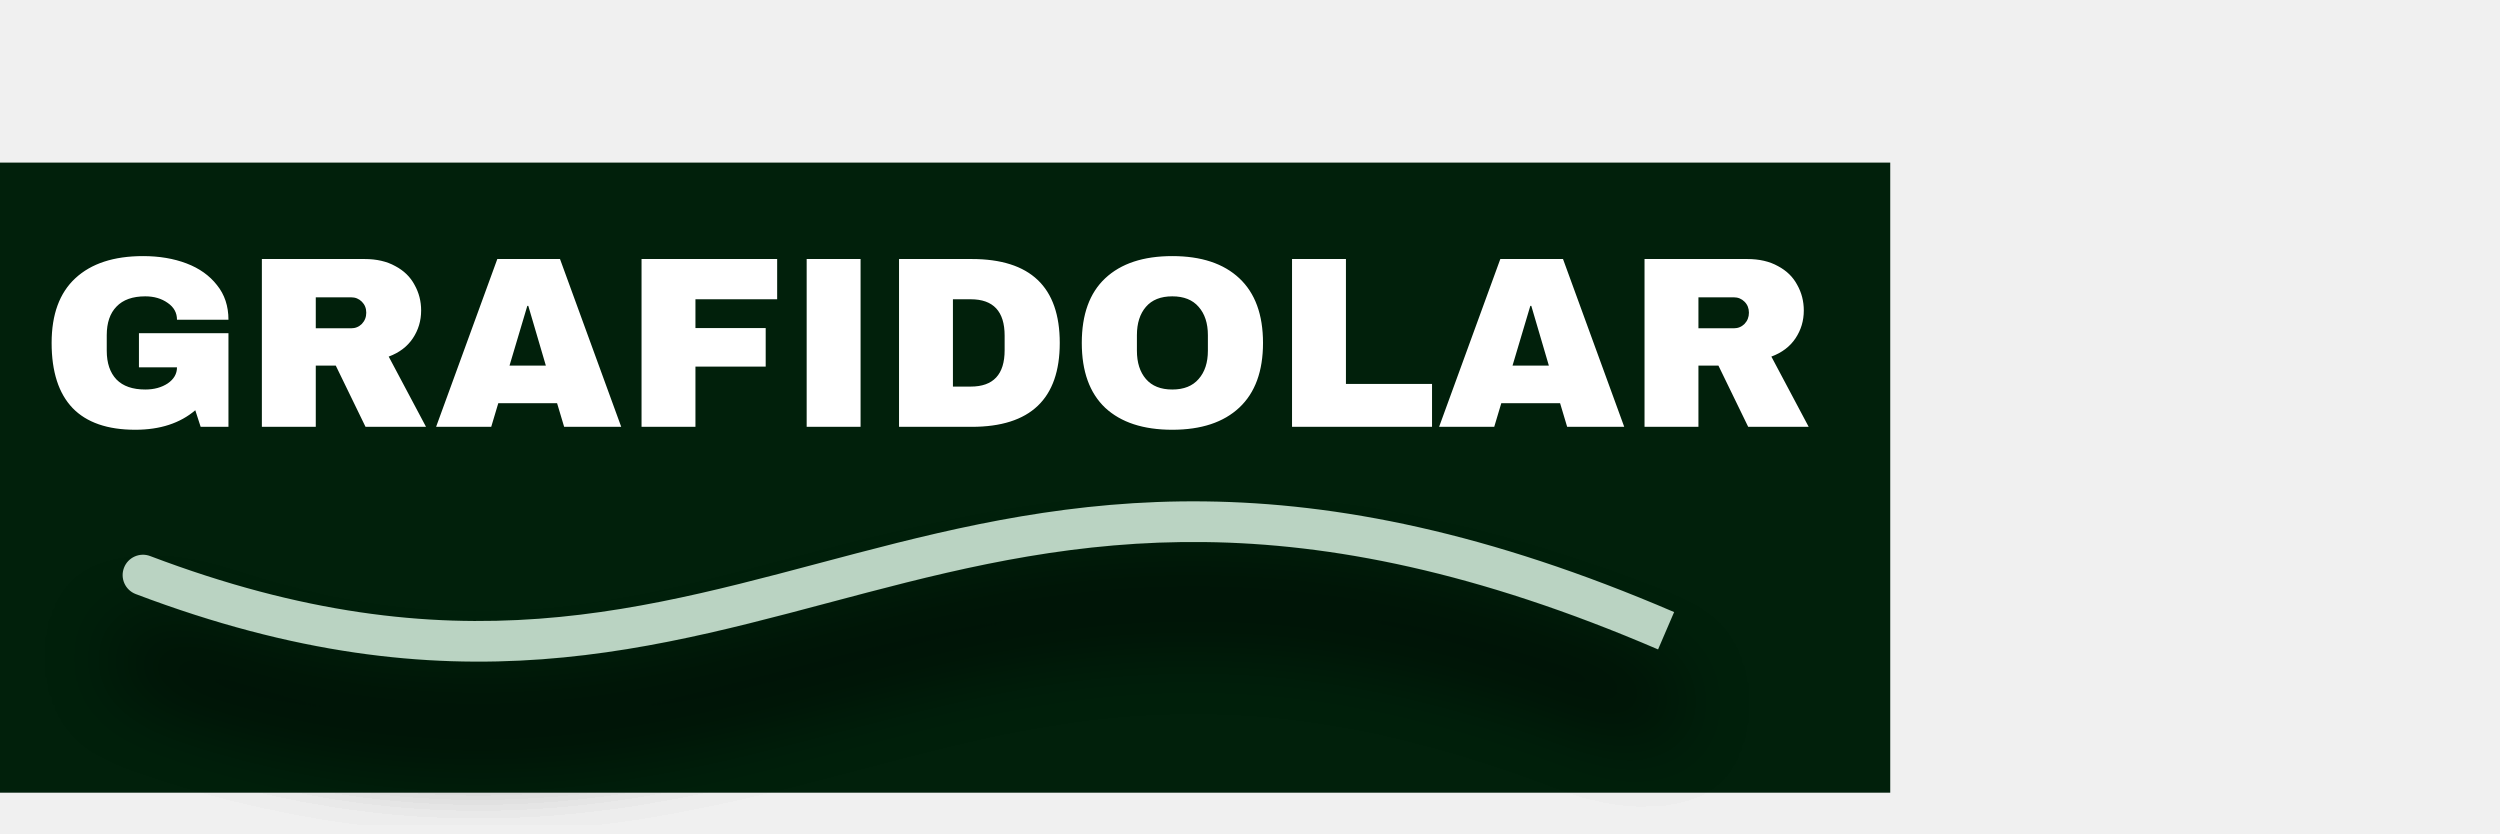
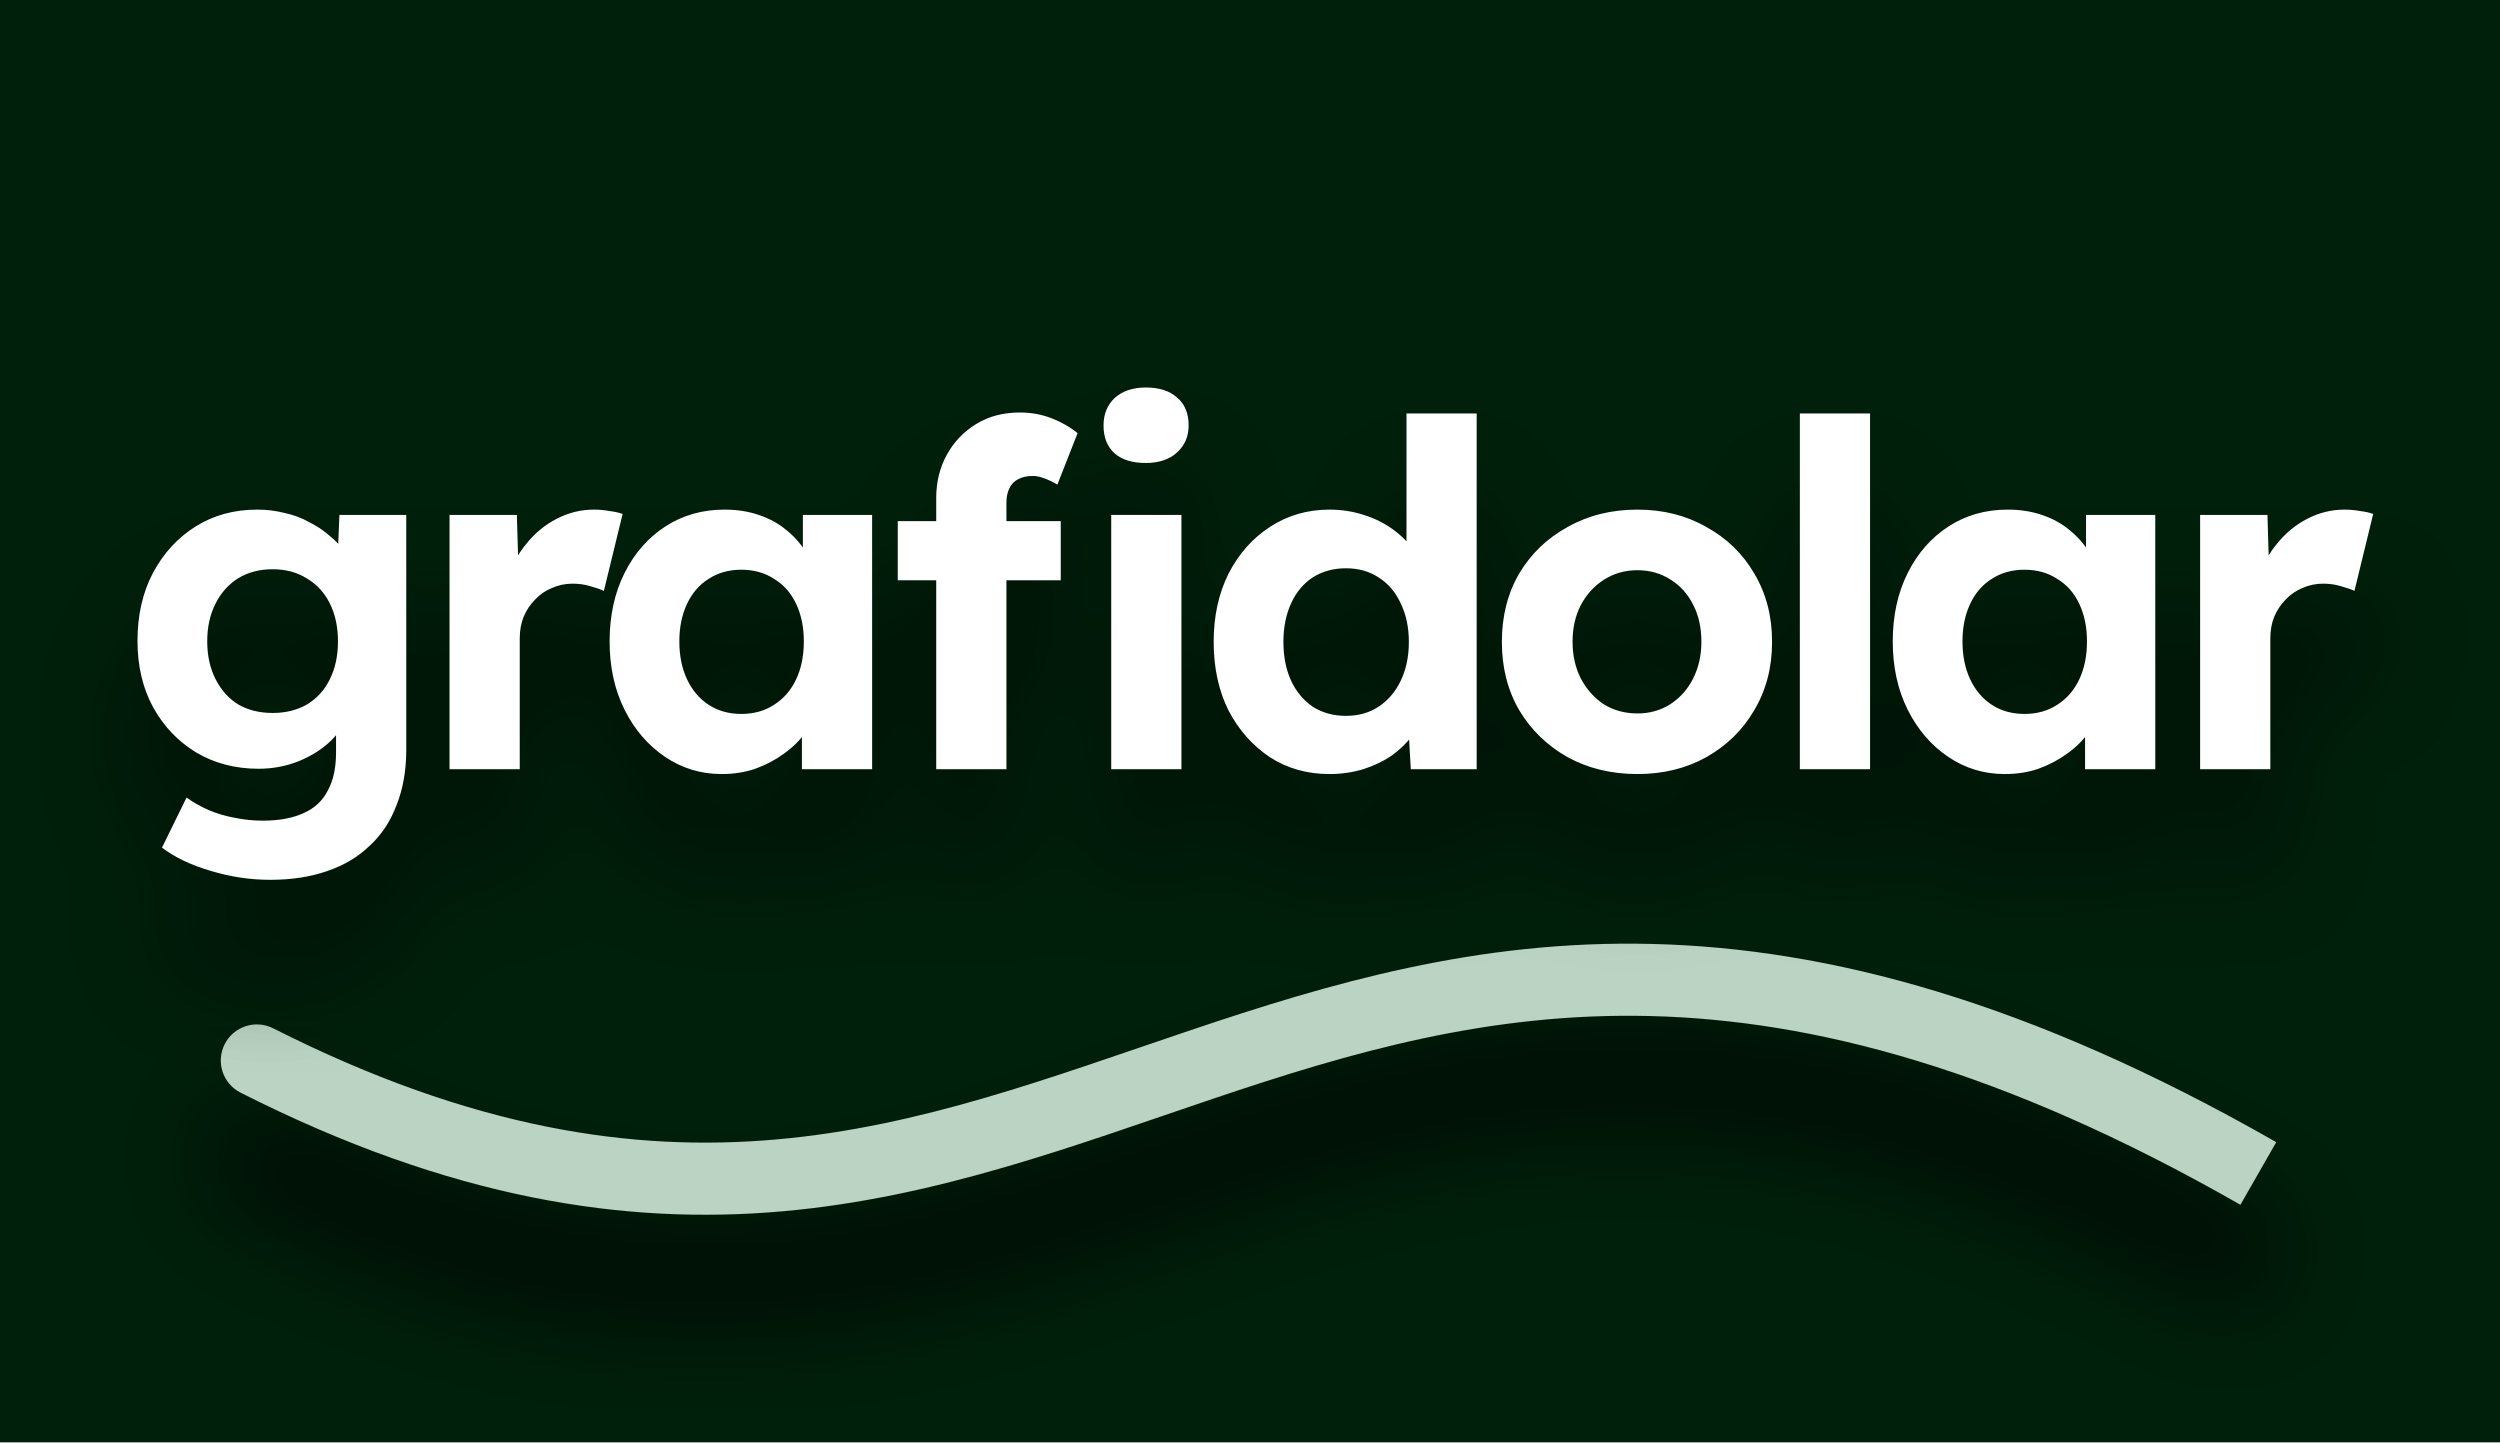
- <svg xmlns="http://www.w3.org/2000/svg" width="123" height="41" viewBox="0 0 123 41" fill="none">
-   <path d="M0 8H93V39H0V8Z" fill="#01200B" />
+ <svg xmlns="http://www.w3.org/2000/svg" width="104" height="60" viewBox="0 0 104 60" fill="none">
+   <path d="M0 0H104V60H0V0Z" fill="#01200B" />
  <g style="mix-blend-mode:luminosity" filter="url(#filter0_dddd_9_37)">
-     <path d="M7.388 27.358C6.872 27.162 6.294 27.422 6.099 27.939C5.903 28.455 6.162 29.032 6.679 29.228L7.388 27.358ZM6.679 29.228C22.342 35.17 32.301 31.868 42.667 29.152C47.834 27.798 53.086 26.593 59.274 26.669C65.454 26.745 72.621 28.102 81.577 31.951L82.367 30.114C73.201 26.174 65.775 24.749 59.298 24.669C52.83 24.589 47.364 25.854 42.16 27.217C31.787 29.935 22.398 33.052 7.388 27.358L6.679 29.228Z" fill="#FFF2F2" fill-opacity="0.8" />
+     <path d="M11.363 42.777C10.624 42.403 9.721 42.699 9.347 43.438C8.972 44.178 9.268 45.08 10.007 45.454L11.363 42.777ZM10.007 45.454C18.783 49.894 26.013 50.969 32.562 50.389C39.036 49.816 44.794 47.617 50.46 45.708C56.176 43.781 61.908 42.101 68.661 42.267C75.396 42.433 83.273 44.442 93.201 50.118L94.692 47.514C84.42 41.64 76.061 39.448 68.738 39.268C61.431 39.088 55.281 40.918 49.504 42.865C43.676 44.829 38.33 46.867 32.3 47.401C26.346 47.928 19.674 46.981 11.363 42.777L10.007 45.454Z" fill="#FFF2F2" fill-opacity="0.8" />
  </g>
-   <g style="mix-blend-mode:luminosity">
-     <path d="M7.04 12.6C7.832 12.6 8.544 12.72 9.176 12.96C9.808 13.2 10.308 13.556 10.676 14.028C11.052 14.492 11.24 15.06 11.24 15.732H8.708C8.708 15.388 8.556 15.112 8.252 14.904C7.948 14.688 7.58 14.58 7.148 14.58C6.524 14.58 6.052 14.748 5.732 15.084C5.412 15.412 5.252 15.88 5.252 16.488V17.256C5.252 17.864 5.412 18.336 5.732 18.672C6.052 19 6.524 19.164 7.148 19.164C7.58 19.164 7.948 19.064 8.252 18.864C8.556 18.656 8.708 18.392 8.708 18.072H6.836V16.392H11.24V21H9.872L9.608 20.184C8.856 20.824 7.872 21.144 6.656 21.144C5.288 21.144 4.26 20.788 3.572 20.076C2.884 19.356 2.54 18.288 2.54 16.872C2.54 15.472 2.928 14.412 3.704 13.692C4.488 12.964 5.6 12.6 7.04 12.6ZM20.72 15.276C20.72 15.78 20.584 16.236 20.312 16.644C20.04 17.052 19.644 17.352 19.124 17.544L20.96 21H17.984L16.52 17.988H15.536V21H12.884V12.744H17.936C18.528 12.744 19.032 12.86 19.448 13.092C19.872 13.316 20.188 13.624 20.396 14.016C20.612 14.4 20.72 14.82 20.72 15.276ZM18.02 15.384C18.02 15.168 17.948 14.988 17.804 14.844C17.66 14.7 17.484 14.628 17.276 14.628H15.536V16.152H17.276C17.484 16.152 17.66 16.08 17.804 15.936C17.948 15.784 18.02 15.6 18.02 15.384ZM27.756 21L27.408 19.836H24.516L24.168 21H21.456L24.468 12.744H27.552L30.564 21H27.756ZM25.068 17.988H26.856L25.992 15.048H25.944L25.068 17.988ZM31.564 12.744H38.236V14.724H34.216V16.14H37.672V18.036H34.216V21H31.564V12.744ZM39.688 21V12.744H42.34V21H39.688ZM47.808 12.744C50.696 12.744 52.14 14.12 52.14 16.872C52.14 19.624 50.696 21 47.808 21H44.232V12.744H47.808ZM46.884 19.02H47.76C48.872 19.02 49.428 18.424 49.428 17.232V16.512C49.428 15.32 48.872 14.724 47.76 14.724H46.884V19.02ZM57.676 12.6C59.1 12.6 60.2 12.964 60.976 13.692C61.752 14.42 62.14 15.48 62.14 16.872C62.14 18.264 61.752 19.324 60.976 20.052C60.2 20.78 59.1 21.144 57.676 21.144C56.252 21.144 55.152 20.784 54.376 20.064C53.608 19.336 53.224 18.272 53.224 16.872C53.224 15.472 53.608 14.412 54.376 13.692C55.152 12.964 56.252 12.6 57.676 12.6ZM57.676 14.58C57.108 14.58 56.676 14.752 56.38 15.096C56.084 15.44 55.936 15.904 55.936 16.488V17.256C55.936 17.84 56.084 18.304 56.38 18.648C56.676 18.992 57.108 19.164 57.676 19.164C58.244 19.164 58.676 18.992 58.972 18.648C59.276 18.304 59.428 17.84 59.428 17.256V16.488C59.428 15.904 59.276 15.44 58.972 15.096C58.676 14.752 58.244 14.58 57.676 14.58ZM63.568 12.744H66.22V18.888H70.456V21H63.568V12.744ZM77.104 21L76.756 19.836H73.864L73.516 21H70.804L73.816 12.744H76.9L79.912 21H77.104ZM74.416 17.988H76.204L75.34 15.048H75.292L74.416 17.988ZM88.747 15.276C88.747 15.78 88.611 16.236 88.339 16.644C88.067 17.052 87.671 17.352 87.151 17.544L88.987 21H86.011L84.547 17.988H83.563V21H80.911V12.744H85.963C86.555 12.744 87.059 12.86 87.475 13.092C87.899 13.316 88.215 13.624 88.423 14.016C88.639 14.4 88.747 14.82 88.747 15.276ZM86.047 15.384C86.047 15.168 85.975 14.988 85.831 14.844C85.687 14.7 85.511 14.628 85.303 14.628H83.563V16.152H85.303C85.511 16.152 85.687 16.08 85.831 15.936C85.975 15.784 86.047 15.6 86.047 15.384Z" fill="white" />
+   <g style="mix-blend-mode:luminosity" filter="url(#filter1_dd_9_37)">
+     <path d="M11.24 36.6C10.4 36.6 9.567 36.473 8.74 36.22C7.927 35.98 7.26 35.66 6.74 35.26L7.76 33.18C8.04 33.38 8.347 33.553 8.68 33.7C9.027 33.847 9.387 33.953 9.76 34.02C10.147 34.1 10.54 34.14 10.94 34.14C11.62 34.14 12.187 34.033 12.64 33.82C13.093 33.62 13.427 33.307 13.64 32.88C13.867 32.467 13.98 31.94 13.98 31.3V29.46L14.48 29.58C14.4 30.007 14.173 30.407 13.8 30.78C13.44 31.14 12.987 31.433 12.44 31.66C11.907 31.873 11.347 31.98 10.76 31.98C9.787 31.98 8.92 31.753 8.16 31.3C7.413 30.847 6.82 30.227 6.38 29.44C5.94 28.64 5.72 27.713 5.72 26.66C5.72 25.593 5.933 24.653 6.36 23.84C6.8 23.013 7.393 22.367 8.14 21.9C8.887 21.433 9.74 21.2 10.7 21.2C11.1 21.2 11.48 21.247 11.84 21.34C12.213 21.42 12.553 21.547 12.86 21.72C13.18 21.88 13.46 22.067 13.7 22.28C13.953 22.48 14.16 22.7 14.32 22.94C14.48 23.18 14.58 23.42 14.62 23.66L14.02 23.84L14.12 21.42H16.9V31.18C16.9 32.047 16.767 32.813 16.5 33.48C16.247 34.16 15.873 34.727 15.38 35.18C14.9 35.647 14.307 36 13.6 36.24C12.907 36.48 12.12 36.6 11.24 36.6ZM11.34 29.66C11.887 29.66 12.367 29.54 12.78 29.3C13.193 29.047 13.507 28.7 13.72 28.26C13.947 27.807 14.06 27.28 14.06 26.68C14.06 26.08 13.947 25.553 13.72 25.1C13.493 24.647 13.173 24.3 12.76 24.06C12.36 23.807 11.887 23.68 11.34 23.68C10.793 23.68 10.313 23.807 9.9 24.06C9.5 24.313 9.187 24.667 8.96 25.12C8.733 25.573 8.62 26.093 8.62 26.68C8.62 27.267 8.733 27.787 8.96 28.24C9.187 28.693 9.5 29.047 9.9 29.3C10.313 29.54 10.793 29.66 11.34 29.66ZM18.701 32V21.42H21.501L21.601 24.82L21.101 24.12C21.261 23.573 21.521 23.08 21.881 22.64C22.241 22.187 22.668 21.833 23.161 21.58C23.655 21.327 24.168 21.2 24.701 21.2C24.928 21.2 25.148 21.22 25.361 21.26C25.575 21.287 25.755 21.327 25.901 21.38L25.121 24.58C24.975 24.513 24.781 24.447 24.541 24.38C24.315 24.313 24.075 24.28 23.821 24.28C23.515 24.28 23.228 24.34 22.961 24.46C22.695 24.567 22.461 24.727 22.261 24.94C22.061 25.14 21.901 25.38 21.781 25.66C21.675 25.927 21.621 26.227 21.621 26.56V32H18.701ZM30.02 32.2C29.154 32.2 28.367 31.96 27.66 31.48C26.953 31 26.393 30.347 25.98 29.52C25.567 28.693 25.36 27.747 25.36 26.68C25.36 25.613 25.567 24.667 25.98 23.84C26.393 23.013 26.96 22.367 27.68 21.9C28.4 21.433 29.22 21.2 30.14 21.2C30.66 21.2 31.134 21.273 31.56 21.42C32 21.567 32.38 21.773 32.7 22.04C33.033 22.307 33.307 22.613 33.52 22.96C33.747 23.307 33.913 23.68 34.02 24.08L33.4 23.98V21.42H36.28V32H33.36V29.44L34.02 29.4C33.913 29.773 33.74 30.133 33.5 30.48C33.26 30.813 32.96 31.107 32.6 31.36C32.254 31.613 31.86 31.82 31.42 31.98C30.994 32.127 30.527 32.2 30.02 32.2ZM30.84 29.7C31.36 29.7 31.814 29.573 32.2 29.32C32.6 29.067 32.907 28.713 33.12 28.26C33.334 27.807 33.44 27.28 33.44 26.68C33.44 26.093 33.334 25.573 33.12 25.12C32.907 24.667 32.6 24.32 32.2 24.08C31.814 23.827 31.36 23.7 30.84 23.7C30.32 23.7 29.867 23.827 29.48 24.08C29.093 24.32 28.794 24.667 28.58 25.12C28.367 25.573 28.26 26.093 28.26 26.68C28.26 27.28 28.367 27.807 28.58 28.26C28.794 28.713 29.093 29.067 29.48 29.32C29.867 29.573 30.32 29.7 30.84 29.7ZM38.947 32V20.72C38.947 20.053 39.093 19.453 39.387 18.92C39.68 18.387 40.087 17.96 40.607 17.64C41.127 17.32 41.733 17.16 42.427 17.16C42.893 17.16 43.333 17.24 43.747 17.4C44.16 17.56 44.52 17.767 44.827 18.02L43.987 20.16C43.813 20.053 43.633 19.967 43.447 19.9C43.273 19.833 43.113 19.8 42.967 19.8C42.713 19.8 42.507 19.847 42.347 19.94C42.187 20.02 42.067 20.147 41.987 20.32C41.907 20.48 41.867 20.68 41.867 20.92V32H40.407C40.087 32 39.807 32 39.567 32C39.327 32 39.12 32 38.947 32ZM37.347 24.14V21.68H44.127V24.14H37.347ZM46.227 32V21.42H49.147V32H46.227ZM47.667 19.26C47.107 19.26 46.673 19.127 46.367 18.86C46.06 18.58 45.907 18.193 45.907 17.7C45.907 17.233 46.06 16.853 46.367 16.56C46.687 16.267 47.12 16.12 47.667 16.12C48.227 16.12 48.66 16.26 48.967 16.54C49.287 16.807 49.447 17.193 49.447 17.7C49.447 18.153 49.287 18.527 48.967 18.82C48.647 19.113 48.213 19.26 47.667 19.26ZM55.309 32.2C54.376 32.2 53.55 31.967 52.83 31.5C52.109 31.02 51.536 30.373 51.109 29.56C50.696 28.733 50.489 27.78 50.489 26.7C50.489 25.633 50.696 24.687 51.109 23.86C51.536 23.033 52.109 22.387 52.83 21.92C53.563 21.44 54.389 21.2 55.309 21.2C55.803 21.2 56.276 21.273 56.73 21.42C57.196 21.567 57.609 21.773 57.969 22.04C58.33 22.307 58.623 22.607 58.849 22.94C59.076 23.26 59.209 23.593 59.249 23.94L58.51 24.1V17.2H61.429V32H58.69L58.55 29.56L59.13 29.64C59.103 29.973 58.976 30.293 58.749 30.6C58.536 30.893 58.256 31.167 57.91 31.42C57.563 31.66 57.163 31.853 56.709 32C56.256 32.133 55.789 32.2 55.309 32.2ZM55.989 29.78C56.51 29.78 56.963 29.653 57.349 29.4C57.749 29.133 58.056 28.773 58.27 28.32C58.496 27.853 58.609 27.313 58.609 26.7C58.609 26.1 58.496 25.567 58.27 25.1C58.056 24.633 57.749 24.273 57.349 24.02C56.963 23.767 56.51 23.64 55.989 23.64C55.469 23.64 55.01 23.767 54.609 24.02C54.223 24.273 53.923 24.633 53.709 25.1C53.496 25.567 53.389 26.1 53.389 26.7C53.389 27.313 53.496 27.853 53.709 28.32C53.923 28.773 54.223 29.133 54.609 29.4C55.01 29.653 55.469 29.78 55.989 29.78ZM68.118 32.2C67.038 32.2 66.071 31.967 65.218 31.5C64.365 31.02 63.691 30.367 63.198 29.54C62.718 28.713 62.478 27.767 62.478 26.7C62.478 25.633 62.718 24.687 63.198 23.86C63.691 23.033 64.365 22.387 65.218 21.92C66.071 21.44 67.038 21.2 68.118 21.2C69.184 21.2 70.138 21.44 70.978 21.92C71.831 22.387 72.498 23.033 72.978 23.86C73.471 24.687 73.718 25.633 73.718 26.7C73.718 27.767 73.471 28.713 72.978 29.54C72.498 30.367 71.831 31.02 70.978 31.5C70.138 31.967 69.184 32.2 68.118 32.2ZM68.118 29.68C68.624 29.68 69.078 29.553 69.478 29.3C69.891 29.033 70.211 28.673 70.438 28.22C70.665 27.767 70.778 27.26 70.778 26.7C70.778 26.113 70.665 25.6 70.438 25.16C70.211 24.707 69.891 24.353 69.478 24.1C69.078 23.847 68.624 23.72 68.118 23.72C67.598 23.72 67.131 23.853 66.718 24.12C66.318 24.373 65.998 24.727 65.758 25.18C65.531 25.62 65.418 26.127 65.418 26.7C65.418 27.26 65.531 27.767 65.758 28.22C65.998 28.673 66.318 29.033 66.718 29.3C67.131 29.553 67.598 29.68 68.118 29.68ZM74.874 32V17.2H77.794V32H74.874ZM83.399 32.2C82.532 32.2 81.746 31.96 81.039 31.48C80.332 31 79.772 30.347 79.359 29.52C78.946 28.693 78.739 27.747 78.739 26.68C78.739 25.613 78.946 24.667 79.359 23.84C79.772 23.013 80.339 22.367 81.059 21.9C81.779 21.433 82.599 21.2 83.519 21.2C84.039 21.2 84.512 21.273 84.939 21.42C85.379 21.567 85.759 21.773 86.079 22.04C86.412 22.307 86.686 22.613 86.899 22.96C87.126 23.307 87.292 23.68 87.399 24.08L86.779 23.98V21.42H89.659V32H86.739V29.44L87.399 29.4C87.292 29.773 87.119 30.133 86.879 30.48C86.639 30.813 86.339 31.107 85.979 31.36C85.632 31.613 85.239 31.82 84.799 31.98C84.372 32.127 83.906 32.2 83.399 32.2ZM84.219 29.7C84.739 29.7 85.192 29.573 85.579 29.32C85.979 29.067 86.286 28.713 86.499 28.26C86.712 27.807 86.819 27.28 86.819 26.68C86.819 26.093 86.712 25.573 86.499 25.12C86.286 24.667 85.979 24.32 85.579 24.08C85.192 23.827 84.739 23.7 84.219 23.7C83.699 23.7 83.246 23.827 82.859 24.08C82.472 24.32 82.172 24.667 81.959 25.12C81.746 25.573 81.639 26.093 81.639 26.68C81.639 27.28 81.746 27.807 81.959 28.26C82.172 28.713 82.472 29.067 82.859 29.32C83.246 29.573 83.699 29.7 84.219 29.7ZM91.525 32V21.42H94.326L94.425 24.82L93.925 24.12C94.085 23.573 94.346 23.08 94.706 22.64C95.066 22.187 95.492 21.833 95.986 21.58C96.479 21.327 96.992 21.2 97.525 21.2C97.752 21.2 97.972 21.22 98.186 21.26C98.399 21.287 98.579 21.327 98.725 21.38L97.945 24.58C97.799 24.513 97.606 24.447 97.365 24.38C97.139 24.313 96.899 24.28 96.645 24.28C96.339 24.28 96.052 24.34 95.785 24.46C95.519 24.567 95.285 24.727 95.085 24.94C94.885 25.14 94.725 25.38 94.606 25.66C94.499 25.927 94.445 26.227 94.445 26.56V32H91.525Z" fill="white" />
  </g>
  <defs>
-     <filter id="filter0_dddd_9_37" x="2.033" y="24.665" width="84.334" height="15.887" filterUnits="userSpaceOnUse" color-interpolation-filters="sRGB">
+     <filter id="filter0_dddd_9_37" x="5.184" y="39.256" width="93.508" height="19.278" filterUnits="userSpaceOnUse" color-interpolation-filters="sRGB">
      <feFlood flood-opacity="0" result="BackgroundImageFix" />
      <feColorMatrix in="SourceAlpha" type="matrix" values="0 0 0 0 0 0 0 0 0 0 0 0 0 0 0 0 0 0 127 0" result="hardAlpha" />
      <feOffset dy="4" />
      <feGaussianBlur stdDeviation="2" />
      <feComposite in2="hardAlpha" operator="out" />
      <feColorMatrix type="matrix" values="0 0 0 0 0 0 0 0 0 0 0 0 0 0 0 0 0 0 0.25 0" />
      <feBlend mode="normal" in2="BackgroundImageFix" result="effect1_dropShadow_9_37" />
      <feColorMatrix in="SourceAlpha" type="matrix" values="0 0 0 0 0 0 0 0 0 0 0 0 0 0 0 0 0 0 127 0" result="hardAlpha" />
      <feOffset dy="4" />
      <feGaussianBlur stdDeviation="2" />
      <feComposite in2="hardAlpha" operator="out" />
      <feColorMatrix type="matrix" values="0 0 0 0 0 0 0 0 0 0 0 0 0 0 0 0 0 0 0.25 0" />
      <feBlend mode="normal" in2="effect1_dropShadow_9_37" result="effect2_dropShadow_9_37" />
      <feColorMatrix in="SourceAlpha" type="matrix" values="0 0 0 0 0 0 0 0 0 0 0 0 0 0 0 0 0 0 127 0" result="hardAlpha" />
      <feOffset dy="4" />
      <feGaussianBlur stdDeviation="2" />
      <feComposite in2="hardAlpha" operator="out" />
      <feColorMatrix type="matrix" values="0 0 0 0 0 0 0 0 0 0 0 0 0 0 0 0 0 0 0.25 0" />
      <feBlend mode="normal" in2="effect2_dropShadow_9_37" result="effect3_dropShadow_9_37" />
      <feColorMatrix in="SourceAlpha" type="matrix" values="0 0 0 0 0 0 0 0 0 0 0 0 0 0 0 0 0 0 127 0" result="hardAlpha" />
      <feOffset dy="4" />
      <feGaussianBlur stdDeviation="2" />
      <feComposite in2="hardAlpha" operator="out" />
      <feColorMatrix type="matrix" values="0 0 0 0 0 0 0 0 0 0 0 0 0 0 0 0 0 0 0.25 0" />
      <feBlend mode="normal" in2="effect3_dropShadow_9_37" result="effect4_dropShadow_9_37" />
      <feBlend mode="normal" in="SourceGraphic" in2="effect4_dropShadow_9_37" result="shape" />
    </filter>
+     <filter id="filter1_dd_9_37" x="1.72" y="16.12" width="101.005" height="28.48" filterUnits="userSpaceOnUse" color-interpolation-filters="sRGB">
+       <feFlood flood-opacity="0" result="BackgroundImageFix" />
+       <feColorMatrix in="SourceAlpha" type="matrix" values="0 0 0 0 0 0 0 0 0 0 0 0 0 0 0 0 0 0 127 0" result="hardAlpha" />
+       <feOffset dy="4" />
+       <feGaussianBlur stdDeviation="2" />
+       <feComposite in2="hardAlpha" operator="out" />
+       <feColorMatrix type="matrix" values="0 0 0 0 0 0 0 0 0 0 0 0 0 0 0 0 0 0 0.25 0" />
+       <feBlend mode="normal" in2="BackgroundImageFix" result="effect1_dropShadow_9_37" />
+       <feColorMatrix in="SourceAlpha" type="matrix" values="0 0 0 0 0 0 0 0 0 0 0 0 0 0 0 0 0 0 127 0" result="hardAlpha" />
+       <feOffset dy="4" />
+       <feGaussianBlur stdDeviation="2" />
+       <feComposite in2="hardAlpha" operator="out" />
+       <feColorMatrix type="matrix" values="0 0 0 0 0 0 0 0 0 0 0 0 0 0 0 0 0 0 0.25 0" />
+       <feBlend mode="normal" in2="effect1_dropShadow_9_37" result="effect2_dropShadow_9_37" />
+       <feBlend mode="normal" in="SourceGraphic" in2="effect2_dropShadow_9_37" result="shape" />
+     </filter>
  </defs>
</svg>
